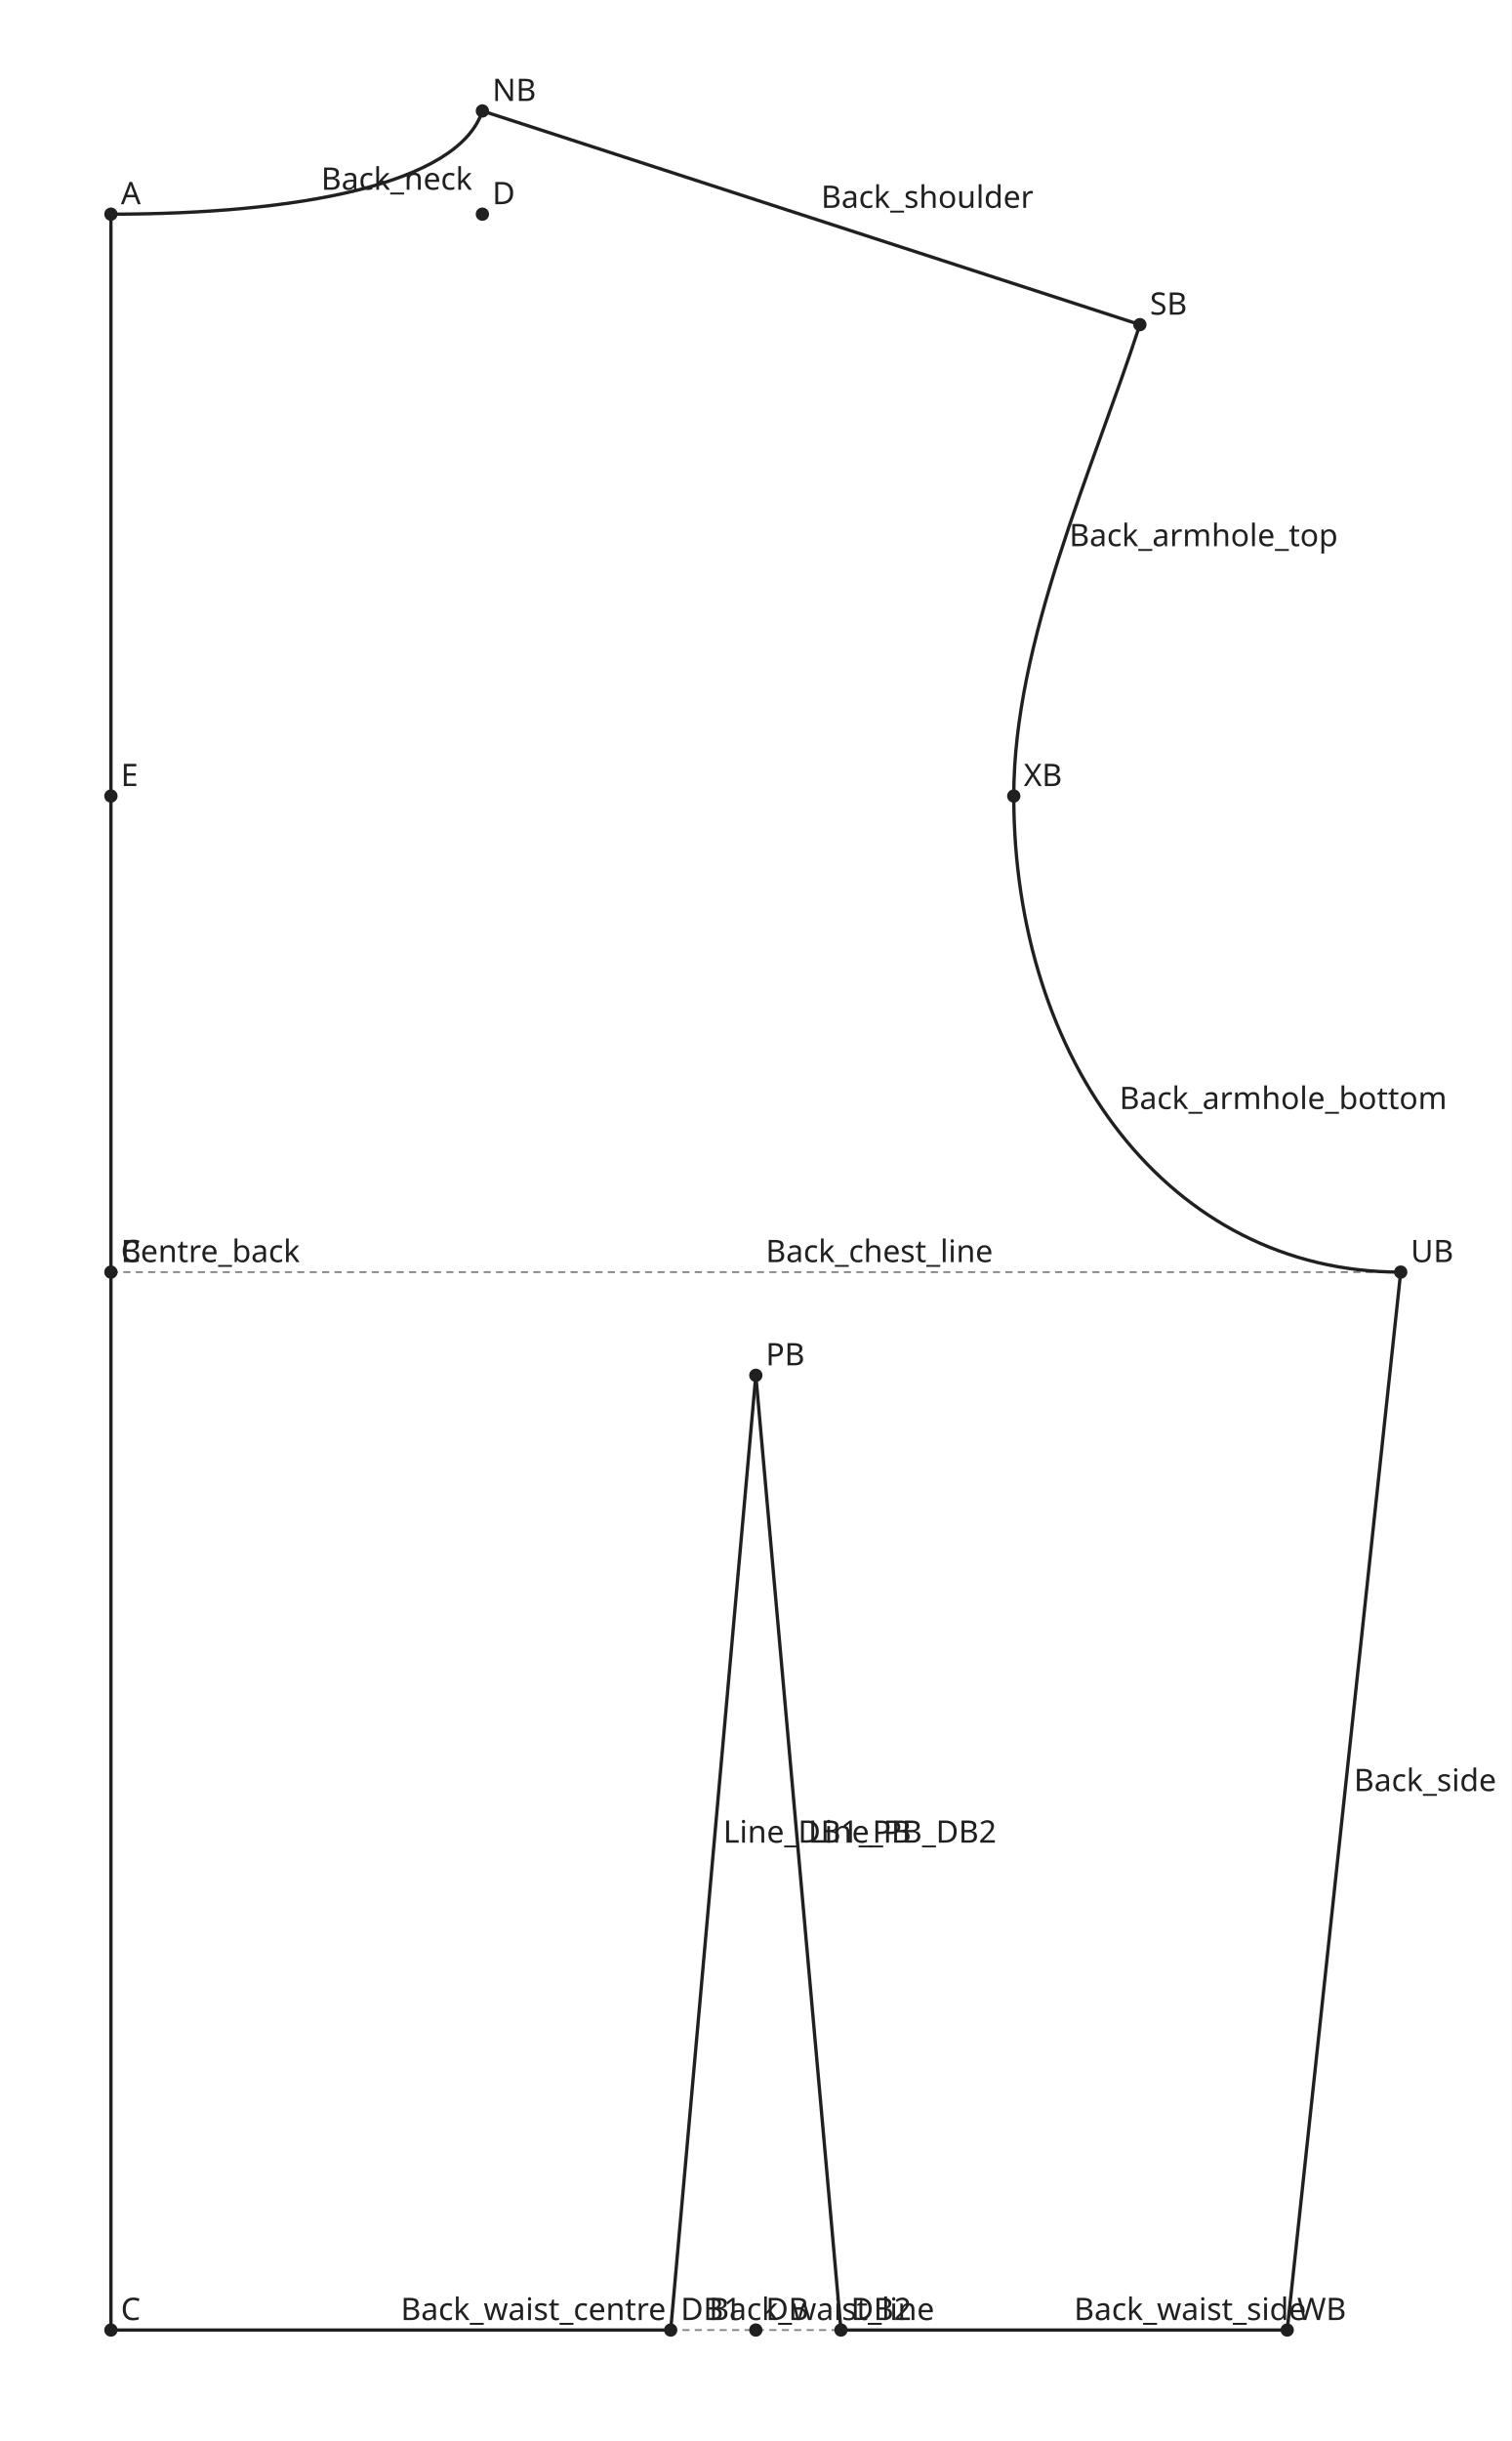
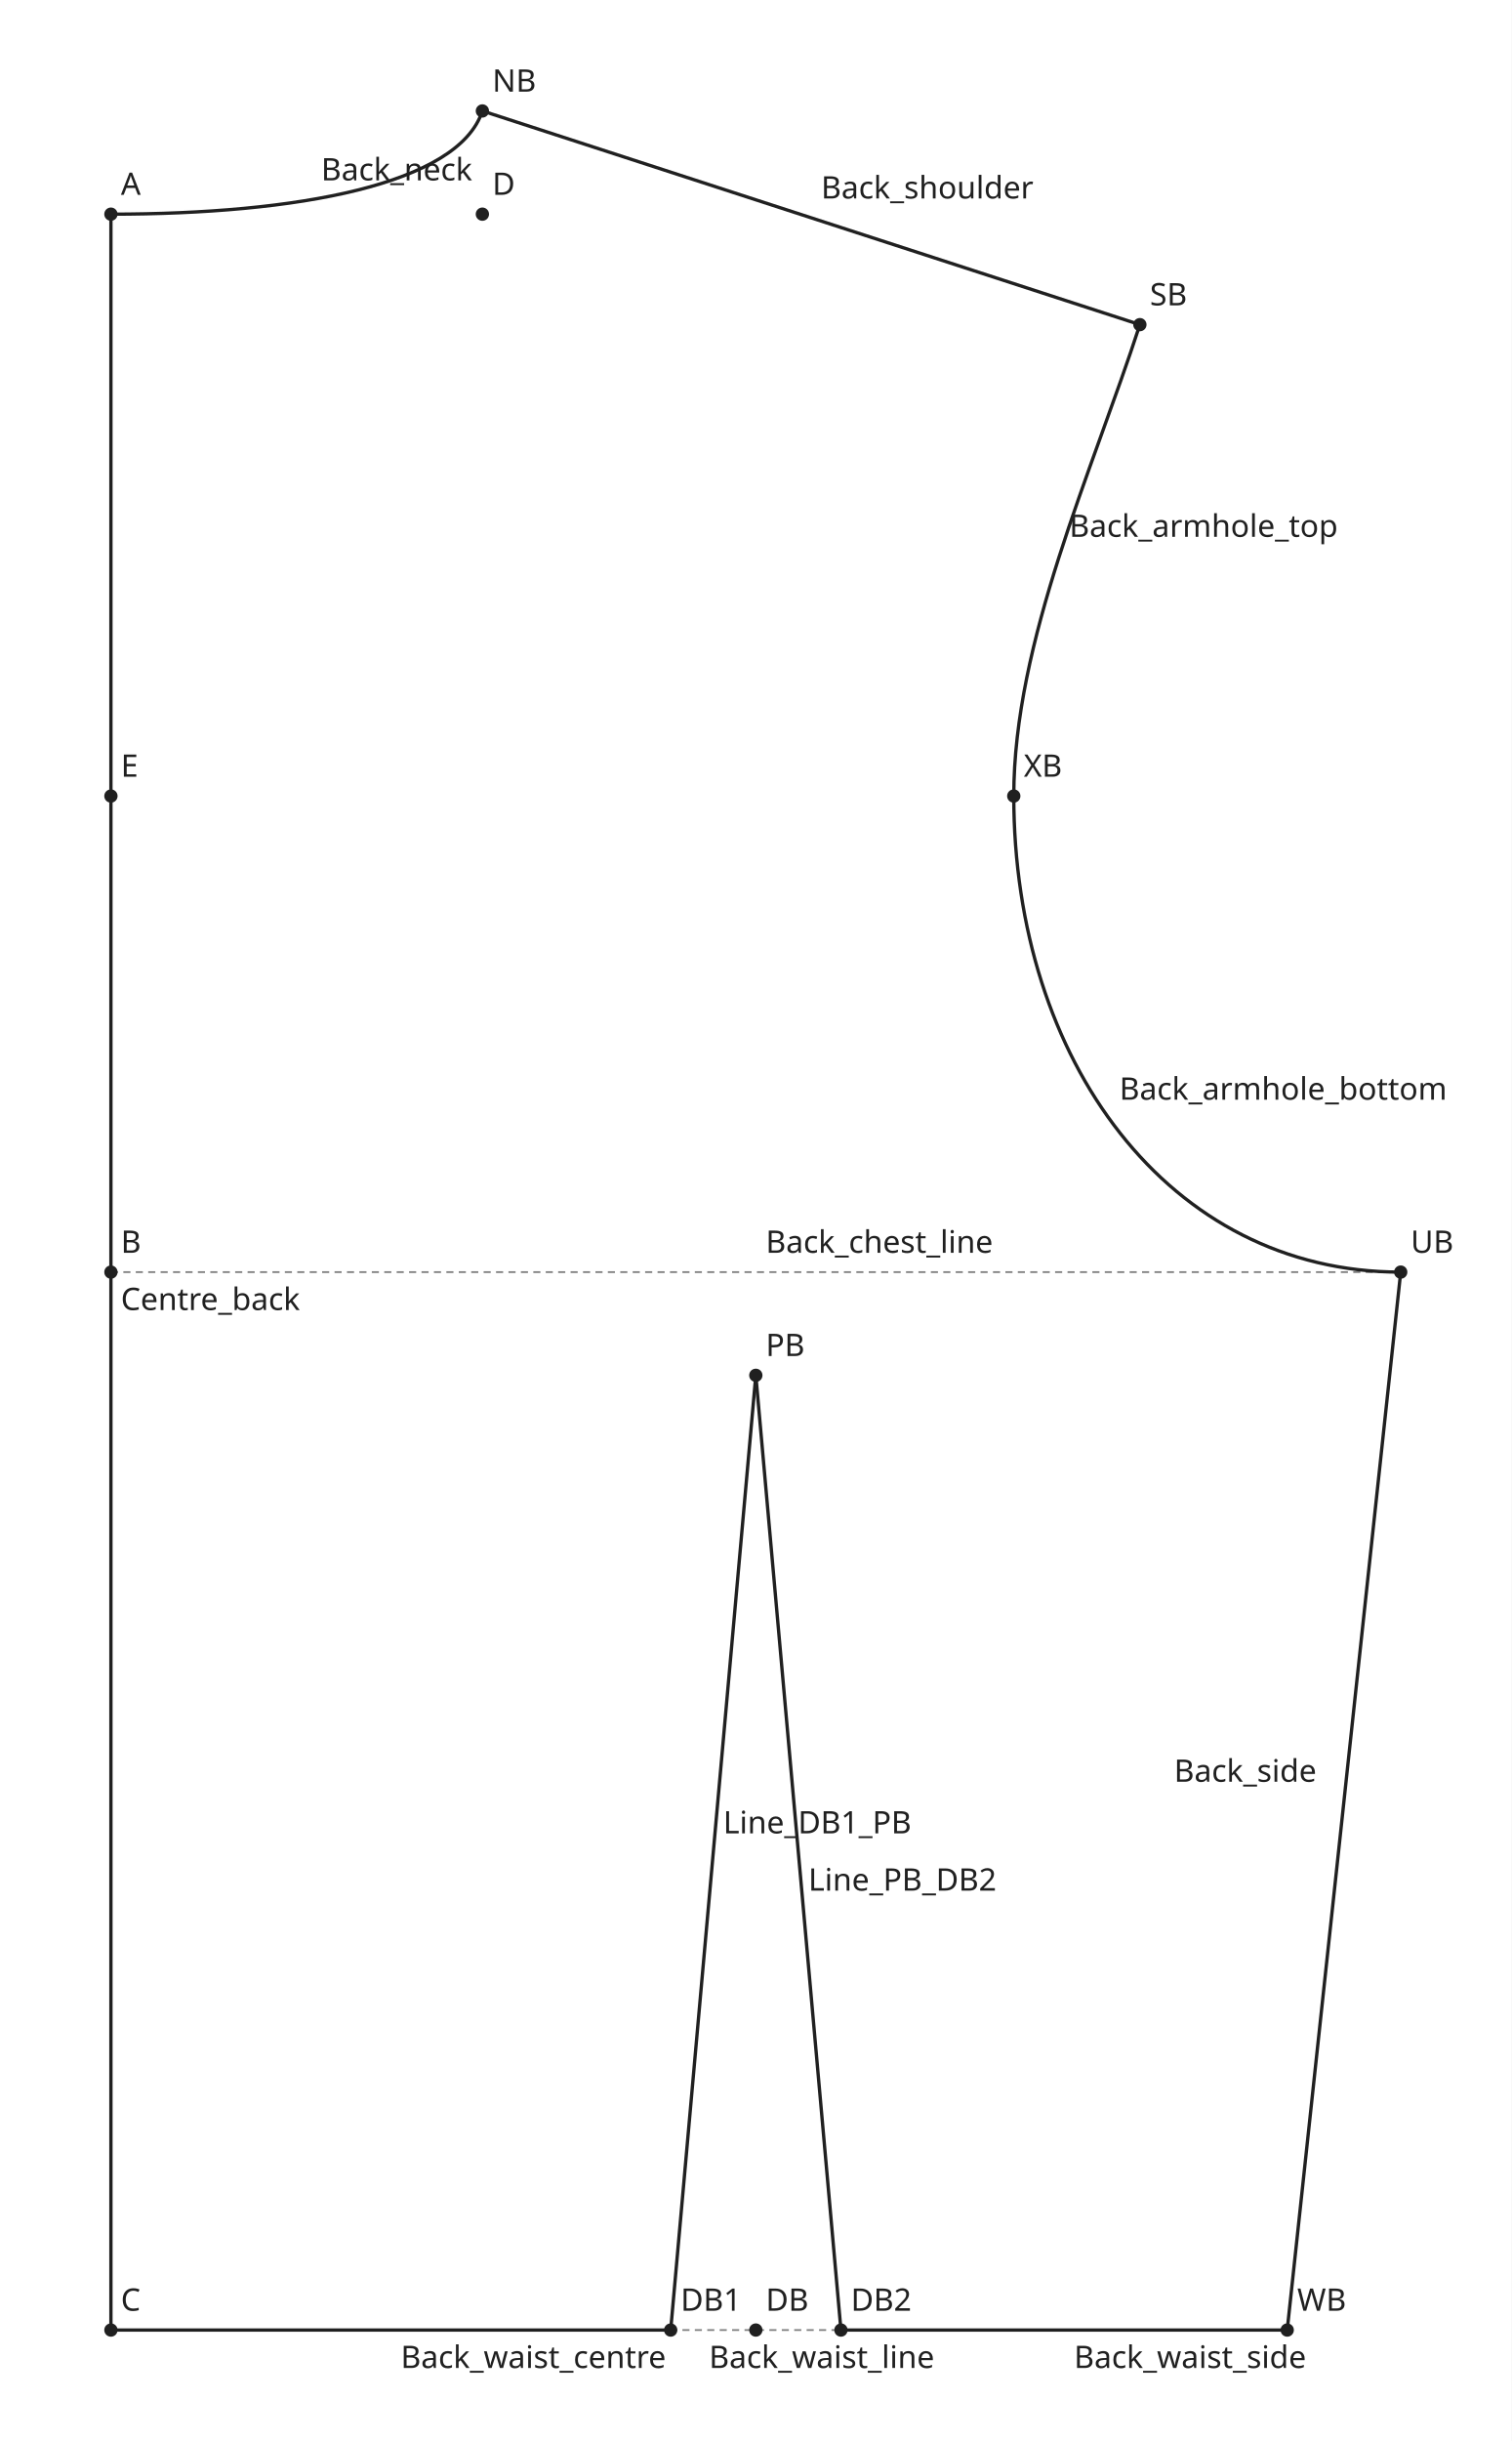
<svg xmlns="http://www.w3.org/2000/svg" width="293mm" height="473mm" viewBox="-21.5 -41.5 293 473">
  <rect x="-21.5" y="-41.5" width="293" height="473" fill="#ffffff" />
  <path data-id="16" data-name="Back_chest_line" d="M 0 205 L 250 205" fill="none" stroke="#808080" stroke-width="0.344" stroke-dasharray="1.376 1.032" />
-   <text x="126.935" y="203.065" font-family="sans-serif" font-size="6.02" fill="#202020">Back_chest_line</text>
  <path data-id="17" data-name="Back_waist_line" d="M 0 410 L 228 410" fill="none" stroke="#808080" stroke-width="0.344" stroke-dasharray="1.376 1.032" />
-   <text x="115.935" y="408.065" font-family="sans-serif" font-size="6.02" fill="#202020">Back_waist_line</text>
  <path data-id="15" data-name="Centre_back" d="M 0 0 L 0 410" fill="none" stroke="#202020" stroke-width="0.645" />
-   <text x="1.935" y="203.065" font-family="sans-serif" font-size="6.02" fill="#202020">Centre_back</text>
  <path data-id="21" data-name="Back_shoulder" d="M 72 -20 L 199.442 21.408" fill="none" stroke="#202020" stroke-width="0.645" />
-   <text x="137.656" y="-1.231" font-family="sans-serif" font-size="6.02" fill="#202020">Back_shoulder</text>
  <path data-id="22" data-name="Back_neck" d="M 0 0 C 36 0 67.365 -5.734 72 -20" fill="none" stroke="#202020" stroke-width="0.645" />
-   <text x="40.749" y="-4.738" font-family="sans-serif" font-size="6.02" fill="#202020">Back_neck</text>
  <path data-id="25" data-name="Back_armhole_top" d="M 199.442 21.408 C 190.171 49.94 175 82.75 175 112.75" fill="none" stroke="#202020" stroke-width="0.645" />
-   <text x="185.763" y="64.333" font-family="sans-serif" font-size="6.02" fill="#202020">Back_armhole_top</text>
  <path data-id="26" data-name="Back_armhole_bottom" d="M 175 112.75 C 175 164 205 205 250 205" fill="none" stroke="#202020" stroke-width="0.645" />
-   <text x="195.478" y="173.398" font-family="sans-serif" font-size="6.02" fill="#202020">Back_armhole_bottom</text>
  <path data-id="27" data-name="Back_side" d="M 250 205 L 228 410" fill="none" stroke="#202020" stroke-width="0.645" />
-   <text x="240.935" y="305.565" font-family="sans-serif" font-size="6.02" fill="#202020">Back_side</text>
  <path data-id="32" data-name="Back_waist_centre" d="M 0 410 L 108.5 410" fill="none" stroke="#202020" stroke-width="0.645" />
-   <text x="56.185" y="408.065" font-family="sans-serif" font-size="6.02" fill="#202020">Back_waist_centre</text>
  <path data-id="33" data-name="Line_DB1_PB" d="M 108.5 410 L 125 225" fill="none" stroke="#202020" stroke-width="0.645" />
-   <text x="118.685" y="315.565" font-family="sans-serif" font-size="6.02" fill="#202020">Line_DB1_PB</text>
  <path data-id="34" data-name="Line_PB_DB2" d="M 125 225 L 141.5 410" fill="none" stroke="#202020" stroke-width="0.645" />
-   <text x="135.185" y="315.565" font-family="sans-serif" font-size="6.02" fill="#202020">Line_PB_DB2</text>
  <path data-id="35" data-name="Back_waist_side" d="M 141.5 410 L 228 410" fill="none" stroke="#202020" stroke-width="0.645" />
-   <text x="186.685" y="408.065" font-family="sans-serif" font-size="6.02" fill="#202020">Back_waist_side</text>
  <circle data-id="10" data-name="A" cx="0" cy="0" r="1.29" fill="#202020" />
-   <text x="1.935" y="-1.935" font-family="sans-serif" font-size="6.02" fill="#202020">A</text>
  <circle data-id="11" data-name="B" cx="0" cy="205" r="1.29" fill="#202020" />
-   <text x="1.935" y="203.065" font-family="sans-serif" font-size="6.02" fill="#202020">B</text>
  <circle data-id="12" data-name="C" cx="0" cy="410" r="1.29" fill="#202020" />
-   <text x="1.935" y="408.065" font-family="sans-serif" font-size="6.02" fill="#202020">C</text>
  <circle data-id="13" data-name="UB" cx="250" cy="205" r="1.29" fill="#202020" />
-   <text x="251.935" y="203.065" font-family="sans-serif" font-size="6.02" fill="#202020">UB</text>
  <circle data-id="14" data-name="WB" cx="228" cy="410" r="1.29" fill="#202020" />
-   <text x="229.935" y="408.065" font-family="sans-serif" font-size="6.02" fill="#202020">WB</text>
  <circle data-id="18" data-name="D" cx="72" cy="0" r="1.29" fill="#202020" />
-   <text x="73.935" y="-1.935" font-family="sans-serif" font-size="6.02" fill="#202020">D</text>
  <circle data-id="19" data-name="NB" cx="72" cy="-20" r="1.29" fill="#202020" />
-   <text x="73.935" y="-21.935" font-family="sans-serif" font-size="6.02" fill="#202020">NB</text>
  <circle data-id="20" data-name="SB" cx="199.442" cy="21.408" r="1.29" fill="#202020" />
-   <text x="201.377" y="19.473" font-family="sans-serif" font-size="6.02" fill="#202020">SB</text>
  <circle data-id="23" data-name="E" cx="0" cy="112.75" r="1.29" fill="#202020" />
-   <text x="1.935" y="110.815" font-family="sans-serif" font-size="6.02" fill="#202020">E</text>
  <circle data-id="24" data-name="XB" cx="175" cy="112.75" r="1.29" fill="#202020" />
-   <text x="176.935" y="110.815" font-family="sans-serif" font-size="6.02" fill="#202020">XB</text>
  <circle data-id="28" data-name="DB" cx="125" cy="410" r="1.29" fill="#202020" />
-   <text x="126.935" y="408.065" font-family="sans-serif" font-size="6.02" fill="#202020">DB</text>
  <circle data-id="29" data-name="DB1" cx="108.5" cy="410" r="1.29" fill="#202020" />
-   <text x="110.435" y="408.065" font-family="sans-serif" font-size="6.02" fill="#202020">DB1</text>
  <circle data-id="30" data-name="DB2" cx="141.5" cy="410" r="1.29" fill="#202020" />
-   <text x="143.435" y="408.065" font-family="sans-serif" font-size="6.02" fill="#202020">DB2</text>
  <circle data-id="31" data-name="PB" cx="125" cy="225" r="1.29" fill="#202020" />
-   <text x="126.935" y="223.065" font-family="sans-serif" font-size="6.02" fill="#202020">PB</text>
+   <text x="1.935" y="-3.741" font-family="sans-serif" font-size="6.02" fill="#202020">A</text>
+   <text x="1.935" y="201.259" font-family="sans-serif" font-size="6.02" fill="#202020">B</text>
+   <text x="1.935" y="406.259" font-family="sans-serif" font-size="6.02" fill="#202020">C</text>
+   <text x="251.935" y="201.259" font-family="sans-serif" font-size="6.02" fill="#202020">UB</text>
+   <text x="229.935" y="406.259" font-family="sans-serif" font-size="6.02" fill="#202020">WB</text>
+   <text x="73.935" y="-3.741" font-family="sans-serif" font-size="6.02" fill="#202020">D</text>
+   <text x="73.935" y="-23.741" font-family="sans-serif" font-size="6.02" fill="#202020">NB</text>
+   <text x="201.377" y="17.667" font-family="sans-serif" font-size="6.02" fill="#202020">SB</text>
+   <text x="1.935" y="109.009" font-family="sans-serif" font-size="6.02" fill="#202020">E</text>
+   <text x="176.935" y="109.009" font-family="sans-serif" font-size="6.02" fill="#202020">XB</text>
+   <text x="126.935" y="406.259" font-family="sans-serif" font-size="6.02" fill="#202020">DB</text>
+   <text x="110.435" y="406.259" font-family="sans-serif" font-size="6.02" fill="#202020">DB1</text>
+   <text x="143.435" y="406.259" font-family="sans-serif" font-size="6.02" fill="#202020">DB2</text>
+   <text x="126.935" y="221.259" font-family="sans-serif" font-size="6.02" fill="#202020">PB</text>
+   <text x="126.935" y="201.259" font-family="sans-serif" font-size="6.02" fill="#202020">Back_chest_line</text>
+   <text x="115.935" y="417.353" font-family="sans-serif" font-size="6.02" fill="#202020">Back_waist_line</text>
+   <text x="1.935" y="212.353" font-family="sans-serif" font-size="6.02" fill="#202020">Centre_back</text>
+   <text x="137.656" y="-3.037" font-family="sans-serif" font-size="6.02" fill="#202020">Back_shoulder</text>
+   <text x="40.749" y="-6.544" font-family="sans-serif" font-size="6.02" fill="#202020">Back_neck</text>
+   <text x="185.763" y="62.527" font-family="sans-serif" font-size="6.02" fill="#202020">Back_armhole_top</text>
+   <text x="195.478" y="171.592" font-family="sans-serif" font-size="6.02" fill="#202020">Back_armhole_bottom</text>
+   <text x="206.074" y="303.759" font-family="sans-serif" font-size="6.02" fill="#202020">Back_side</text>
+   <text x="56.185" y="417.353" font-family="sans-serif" font-size="6.02" fill="#202020">Back_waist_centre</text>
+   <text x="118.685" y="313.759" font-family="sans-serif" font-size="6.02" fill="#202020">Line_DB1_PB</text>
+   <text x="135.185" y="324.853" font-family="sans-serif" font-size="6.02" fill="#202020">Line_PB_DB2</text>
+   <text x="186.685" y="417.353" font-family="sans-serif" font-size="6.02" fill="#202020">Back_waist_side</text>
</svg>
